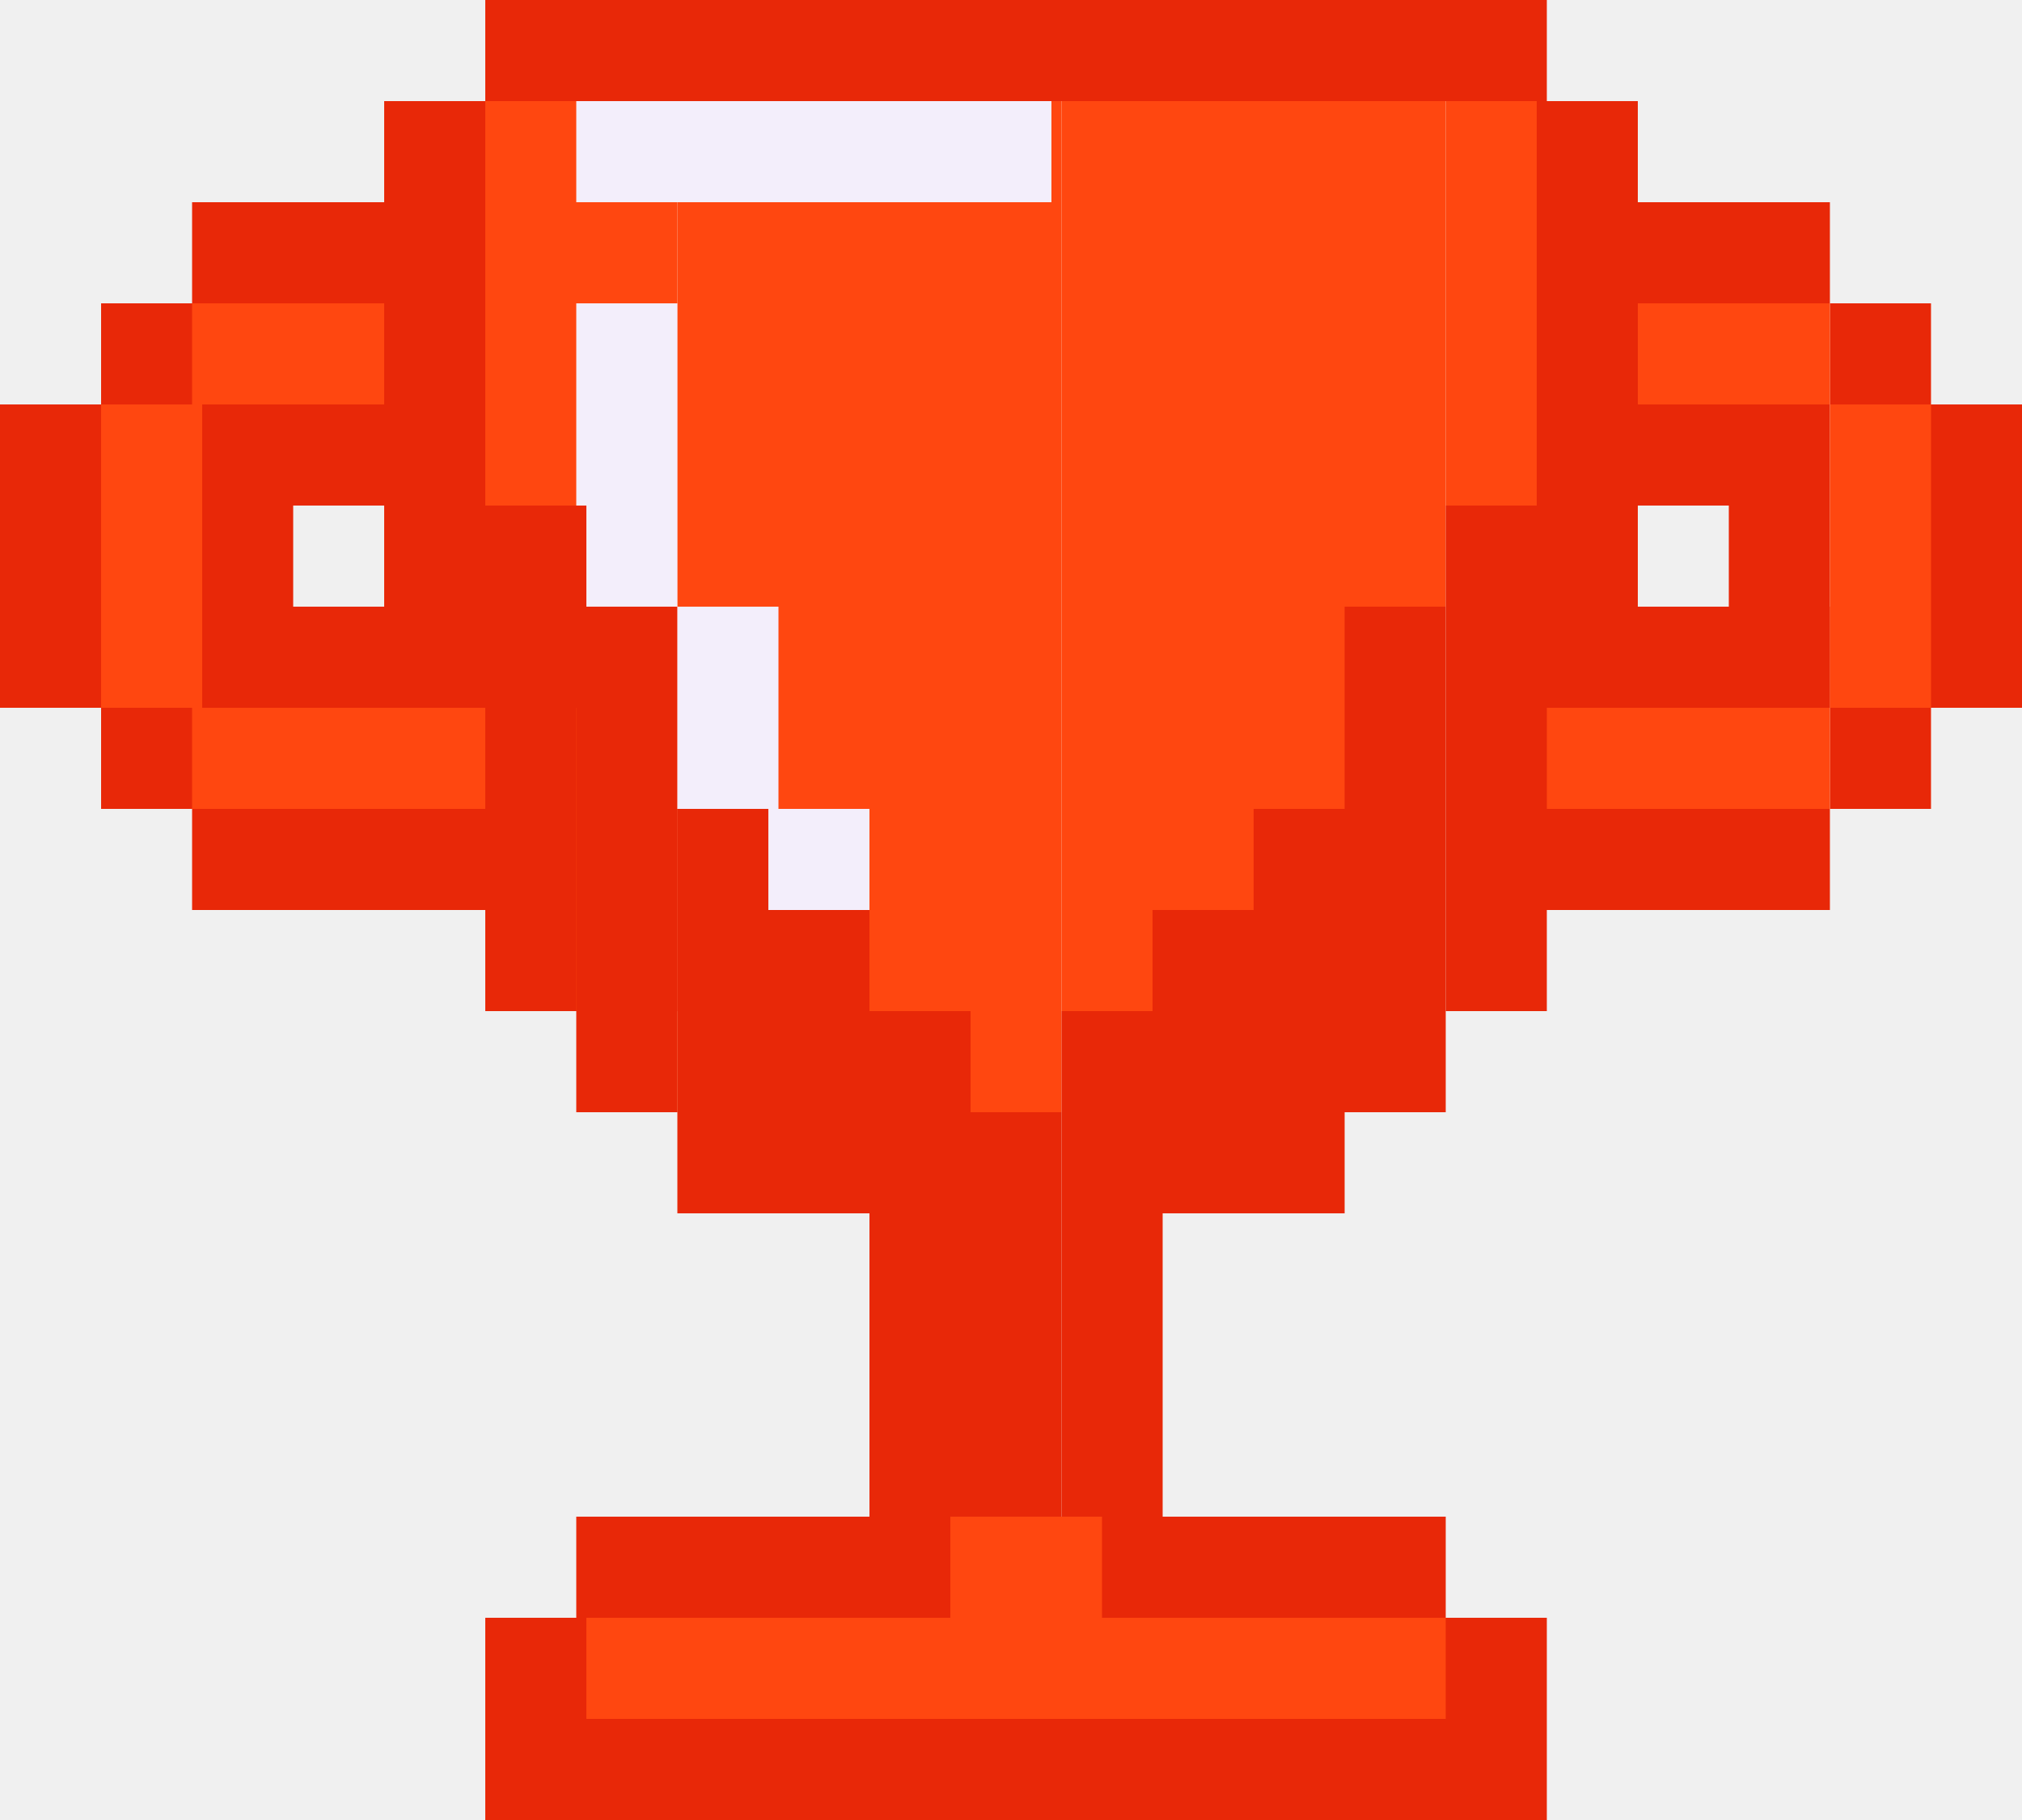
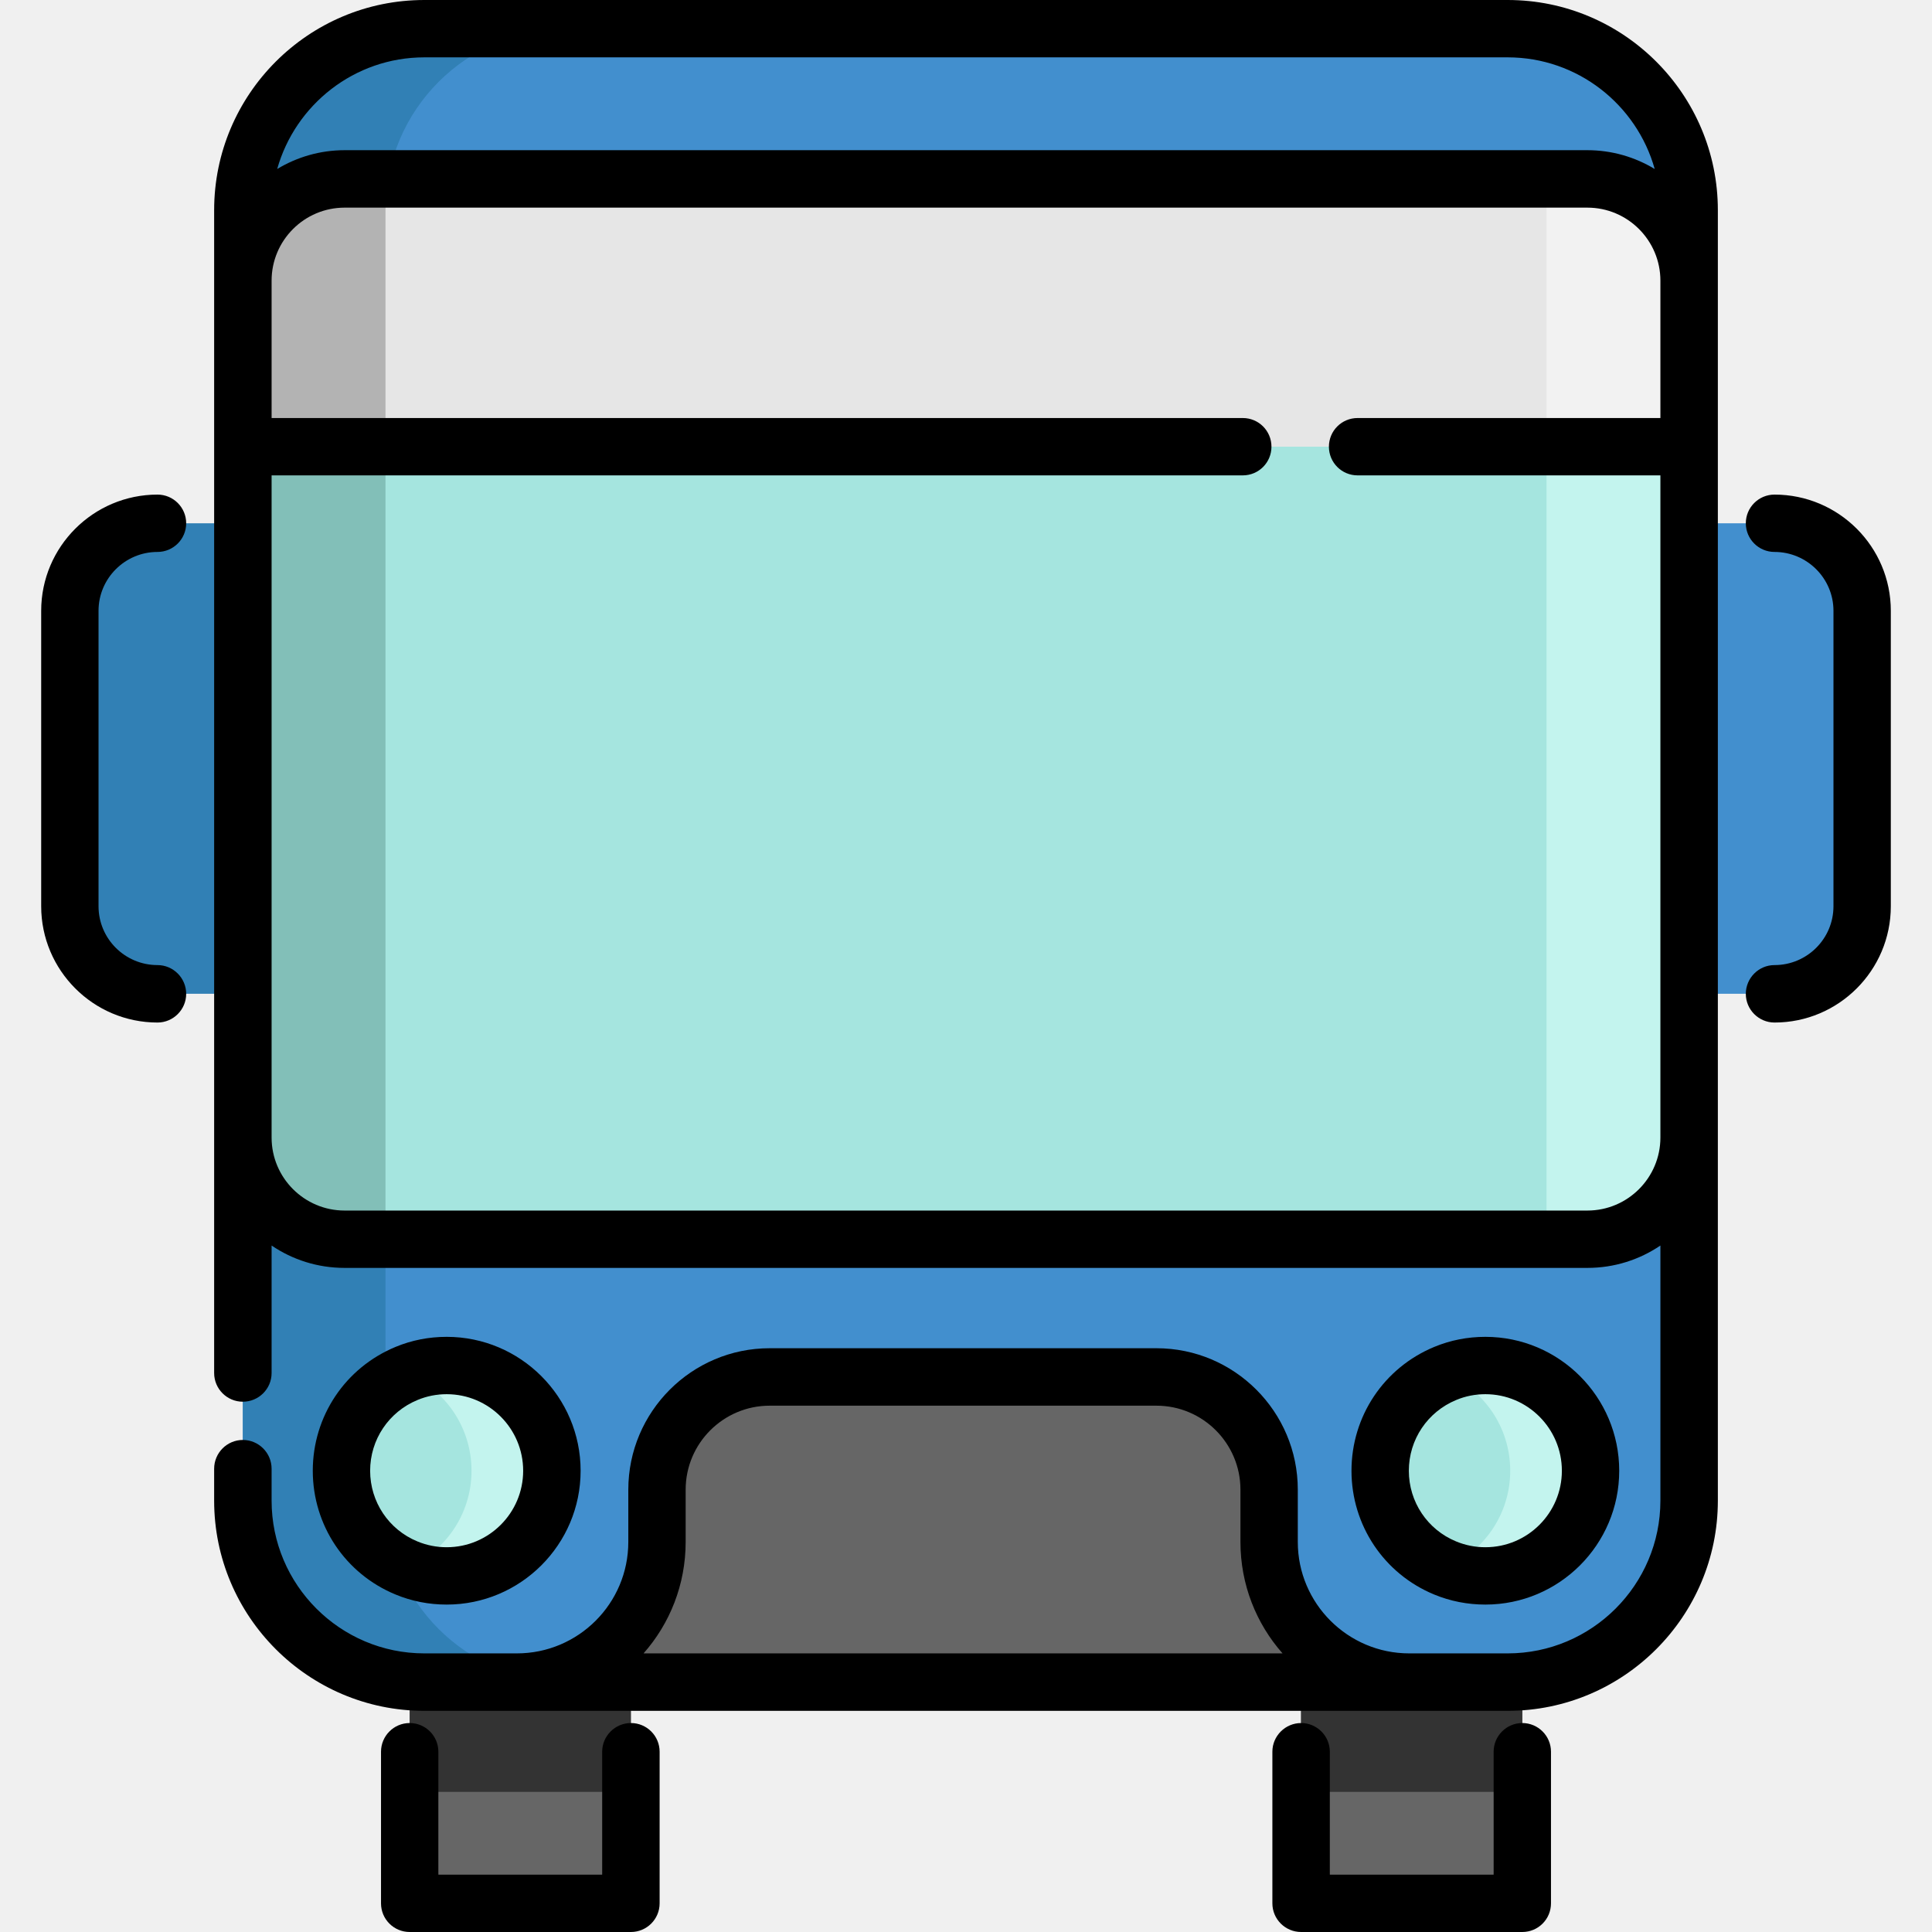
- <svg xmlns="http://www.w3.org/2000/svg" width="20" height="18" viewBox="0 0 20 18" fill="none">
-   <path fill-rule="evenodd" clip-rule="evenodd" d="M1 4H2V3H1V4Z" fill="#E82808" />
-   <path fill-rule="evenodd" clip-rule="evenodd" d="M1 8H2V7H1V8Z" fill="#E82808" />
-   <path fill-rule="evenodd" clip-rule="evenodd" d="M0 7H1V4H0V7Z" fill="#E82808" />
-   <path fill-rule="evenodd" clip-rule="evenodd" d="M1.9 3H3.8V2H1.9V3Z" fill="#E82808" />
-   <path fill-rule="evenodd" clip-rule="evenodd" d="M1.9 5H3.8V4H1.9V5Z" fill="#E82808" />
-   <path fill-rule="evenodd" clip-rule="evenodd" d="M1.9 7H3.8V6H1.9V7Z" fill="#E82808" />
-   <path fill-rule="evenodd" clip-rule="evenodd" d="M1.9 7H2.9V5H1.9V7Z" fill="#E82808" />
-   <path fill-rule="evenodd" clip-rule="evenodd" d="M1.9 4H3.8V3H1.9V4Z" fill="#FF4710" />
-   <path fill-rule="evenodd" clip-rule="evenodd" d="M1.9 8H4.8V7H1.9V8Z" fill="#FF4710" />
-   <path fill-rule="evenodd" clip-rule="evenodd" d="M1 7H2V4H1V7Z" fill="#FF4710" />
-   <path fill-rule="evenodd" clip-rule="evenodd" d="M14.3 5H15.3V1H14.3V5Z" fill="#FF4710" />
-   <path fill-rule="evenodd" clip-rule="evenodd" d="M1.9 9H4.8V8H1.9V9Z" fill="#E82808" />
-   <path fill-rule="evenodd" clip-rule="evenodd" d="M18.1 4H19.1V3H18.1V4Z" fill="#E82808" />
-   <path fill-rule="evenodd" clip-rule="evenodd" d="M18.1 8H19.1V7H18.1V8Z" fill="#E82808" />
-   <path fill-rule="evenodd" clip-rule="evenodd" d="M19 7H20V4H19V7Z" fill="#E82808" />
-   <path fill-rule="evenodd" clip-rule="evenodd" d="M16.2 3H18.1V2H16.2V3Z" fill="#E82808" />
-   <path fill-rule="evenodd" clip-rule="evenodd" d="M16.2 5H18.1V4H16.2V5Z" fill="#E82808" />
-   <path fill-rule="evenodd" clip-rule="evenodd" d="M16.2 7H18.1V6H16.2V7Z" fill="#E82808" />
-   <path fill-rule="evenodd" clip-rule="evenodd" d="M17.1 7H18.1V5H17.1V7Z" fill="#E82808" />
-   <path fill-rule="evenodd" clip-rule="evenodd" d="M16.2 4H18.1V3H16.2V4Z" fill="#FF4710" />
-   <path fill-rule="evenodd" clip-rule="evenodd" d="M15.2 8H18.1V7H15.2V8Z" fill="#FF4710" />
-   <path fill-rule="evenodd" clip-rule="evenodd" d="M18.1 7H19.1V4H18.1V7Z" fill="#FF4710" />
-   <path fill-rule="evenodd" clip-rule="evenodd" d="M15.2 9H18.1V8H15.2V9Z" fill="#E82808" />
-   <path fill-rule="evenodd" clip-rule="evenodd" d="M6.7 12H8.6V11H6.7V12Z" fill="#E82808" />
-   <path fill-rule="evenodd" clip-rule="evenodd" d="M5.7 11H6.7V10H5.7V11Z" fill="#E82808" />
-   <path fill-rule="evenodd" clip-rule="evenodd" d="M4.8 10H5.8V7H4.8V10Z" fill="#E82808" />
-   <path fill-rule="evenodd" clip-rule="evenodd" d="M3.8 7H4.8V1H3.8V7Z" fill="#E82808" />
-   <path fill-rule="evenodd" clip-rule="evenodd" d="M5.7 16H8.6V15H5.7V16Z" fill="#E82808" />
-   <path fill-rule="evenodd" clip-rule="evenodd" d="M11.4 16H14.3V15H11.4V16Z" fill="#E82808" />
-   <path fill-rule="evenodd" clip-rule="evenodd" d="M4.8 7H5.8V1H4.8V7Z" fill="#FF4710" />
-   <path fill-rule="evenodd" clip-rule="evenodd" d="M5.7 10H6.7V1H5.7V10Z" fill="#FF4710" />
-   <path fill-rule="evenodd" clip-rule="evenodd" d="M6.7 11H7.7V1H6.7V11Z" fill="#FF4710" />
-   <path fill-rule="evenodd" clip-rule="evenodd" d="M5.7 6H6.7V3H5.7V6Z" fill="#F3EEFB" />
-   <path fill-rule="evenodd" clip-rule="evenodd" d="M7.6 11H8.6V1H7.6V11Z" fill="#FF4710" />
-   <path fill-rule="evenodd" clip-rule="evenodd" d="M8.6 12H9.6V1H8.6V12Z" fill="#FF4710" />
-   <path fill-rule="evenodd" clip-rule="evenodd" d="M9.5 11H10.5V1H9.5V11Z" fill="#FF4710" />
-   <path fill-rule="evenodd" clip-rule="evenodd" d="M10.5 16H11.5V15H10.5V16Z" fill="#E82808" />
-   <path fill-rule="evenodd" clip-rule="evenodd" d="M8.6 16H9.6V15H8.6V16Z" fill="#E82808" />
-   <path fill-rule="evenodd" clip-rule="evenodd" d="M10.8 17.3H9.2V17H5.4V16H9.4V15H10.9V16H14.8V17H10.6V17.3H10.8Z" fill="#FF4710" />
-   <path fill-rule="evenodd" clip-rule="evenodd" d="M9.5 15H10.5V11H9.5V15Z" fill="#E82808" />
-   <path fill-rule="evenodd" clip-rule="evenodd" d="M10.5 10H11.5V1H10.5V10Z" fill="#FF4710" />
-   <path fill-rule="evenodd" clip-rule="evenodd" d="M11.4 9H12.4V1H11.4V9Z" fill="#FF4710" />
-   <path fill-rule="evenodd" clip-rule="evenodd" d="M12.4 11H13.4V8H12.4V11Z" fill="#E82808" />
-   <path fill-rule="evenodd" clip-rule="evenodd" d="M11.4 11H12.4V9H11.4V11Z" fill="#E82808" />
-   <path fill-rule="evenodd" clip-rule="evenodd" d="M10.5 12H11.5V10H10.5V12Z" fill="#E82808" />
-   <path fill-rule="evenodd" clip-rule="evenodd" d="M12.4 8H13.4V1H12.4V8Z" fill="#FF4710" />
-   <path fill-rule="evenodd" clip-rule="evenodd" d="M13.3 10H14.3V6H13.3V10Z" fill="#E82808" />
-   <path fill-rule="evenodd" clip-rule="evenodd" d="M13.3 6H14.3V1H13.3V6Z" fill="#FF4710" />
-   <path fill-rule="evenodd" clip-rule="evenodd" d="M14.3 7H15.3V5H14.3V7Z" fill="#E82808" />
-   <path fill-rule="evenodd" clip-rule="evenodd" d="M6.7 11H7.7V8H6.7V11Z" fill="#E82808" />
-   <path fill-rule="evenodd" clip-rule="evenodd" d="M7.6 11H8.6V9H7.6V11Z" fill="#E82808" />
-   <path fill-rule="evenodd" clip-rule="evenodd" d="M8.6 12H9.6V10H8.6V12Z" fill="#E82808" />
-   <path fill-rule="evenodd" clip-rule="evenodd" d="M5.7 10H6.7V6H5.7V10Z" fill="#E82808" />
-   <path fill-rule="evenodd" clip-rule="evenodd" d="M4.8 7H5.8V5H4.8V7Z" fill="#E82808" />
-   <path fill-rule="evenodd" clip-rule="evenodd" d="M11.4 12H13.3V11H11.4V12Z" fill="#E82808" />
-   <path fill-rule="evenodd" clip-rule="evenodd" d="M13.3 11H14.3V10H13.3V11Z" fill="#E82808" />
-   <path fill-rule="evenodd" clip-rule="evenodd" d="M14.3 10H15.3V7H14.3V10Z" fill="#E82808" />
-   <path fill-rule="evenodd" clip-rule="evenodd" d="M15.2 7H16.2V1H15.2V7Z" fill="#E82808" />
-   <path fill-rule="evenodd" clip-rule="evenodd" d="M4.8 18H15.3V17H4.8V18Z" fill="#E82808" />
-   <path fill-rule="evenodd" clip-rule="evenodd" d="M4.8 1H15.3V0H4.8V1Z" fill="#E82808" />
-   <path fill-rule="evenodd" clip-rule="evenodd" d="M4.8 17H5.8V16H4.8V17Z" fill="#E82808" />
-   <path fill-rule="evenodd" clip-rule="evenodd" d="M14.3 17H15.3V16H14.3V17Z" fill="#E82808" />
-   <path fill-rule="evenodd" clip-rule="evenodd" d="M8.6 15H9.6V12H8.6V15Z" fill="#E82808" />
-   <path fill-rule="evenodd" clip-rule="evenodd" d="M10.5 15H11.5V12H10.5V15Z" fill="#E82808" />
-   <path fill-rule="evenodd" clip-rule="evenodd" d="M6.7 8H7.7V6H6.7V8Z" fill="#F3EEFB" />
-   <path fill-rule="evenodd" clip-rule="evenodd" d="M7.6 9H8.6V8H7.6V9Z" fill="#F3EEFB" />
-   <path fill-rule="evenodd" clip-rule="evenodd" d="M5.7 2H10.4V1H5.7V2Z" fill="#F3EEFB" />
+ <svg xmlns="http://www.w3.org/2000/svg" width="19" height="19" viewBox="0 0 19 19" fill="none">
+   <g clip-path="url(#clip0)">
+     <path d="M6.204 15.704H4.029V18.718H6.204V15.704Z" fill="#666666" />
+     <path d="M14.971 15.704H12.795V18.718H14.971V15.704Z" fill="#666666" />
+     <path d="M6.204 15.704H4.029V17.622H6.204V15.704Z" fill="#333333" />
+     <path d="M14.971 15.704H12.795V17.622H14.971V15.704Z" fill="#333333" />
+     <path d="M17.451 5.146H10.713V9.773H17.451C17.927 9.773 18.313 9.388 18.313 8.912V6.007C18.313 5.531 17.927 5.146 17.451 5.146Z" fill="#428FCE" />
+     <path d="M1.549 5.146H8.305V9.773H1.549C1.073 9.773 0.687 9.388 0.687 8.912V6.007C0.687 5.531 1.073 5.146 1.549 5.146Z" fill="#3180B5" />
+     <path d="M14.827 0.282H4.173C3.187 0.282 2.388 1.081 2.388 2.067V14.758C2.388 15.743 3.187 16.543 4.173 16.543H14.827C15.813 16.543 16.612 15.743 16.612 14.758V2.067C16.612 1.081 15.813 0.282 14.827 0.282Z" fill="#428FCE" />
+     <path d="M3.791 14.758V2.067C3.791 1.081 4.59 0.282 5.575 0.282H4.173C3.187 0.282 2.388 1.081 2.388 2.067V14.758C2.388 15.743 3.187 16.543 4.173 16.543H5.575C4.59 16.543 3.791 15.743 3.791 14.758Z" fill="#3180B5" />
+     <path d="M4.393 15.498C4.964 15.498 5.427 15.035 5.427 14.464C5.427 13.892 4.964 13.429 4.393 13.429C3.821 13.429 3.358 13.892 3.358 14.464C3.358 15.035 3.821 15.498 4.393 15.498Z" fill="#C3F4EE" />
+     <path d="M14.607 15.498C15.179 15.498 15.642 15.035 15.642 14.464C15.642 13.892 15.179 13.429 14.607 13.429C14.036 13.429 13.573 13.892 13.573 14.464C13.573 15.035 14.036 15.498 14.607 15.498Z" fill="#C3F4EE" />
+     <path d="M4.637 14.464C4.637 14.895 4.373 15.265 3.998 15.42C3.622 15.265 3.358 14.895 3.358 14.464C3.358 14.032 3.622 13.662 3.998 13.507C4.373 13.662 4.637 14.032 4.637 14.464Z" fill="#A5E5DF" />
+     <path d="M14.852 14.464C14.852 14.895 14.588 15.265 14.212 15.42C13.837 15.265 13.573 14.895 13.573 14.464C13.573 14.032 13.837 13.662 14.212 13.507C14.588 13.662 14.852 14.032 14.852 14.464Z" fill="#A5E5DF" />
+     <path d="M16.611 2.76V11.187C16.611 11.739 16.164 12.188 15.611 12.188H3.388C2.836 12.188 2.388 11.739 2.388 11.187V2.76C2.388 2.207 2.836 1.76 3.388 1.76H15.611C16.164 1.76 16.611 2.207 16.611 2.76Z" fill="#A5E5DF" />
+     <path d="M3.817 1.76C3.8 1.859 3.791 1.962 3.791 2.067V12.188H3.388C2.836 12.188 2.388 11.739 2.388 11.187V2.76C2.388 2.207 2.836 1.76 3.388 1.76H3.817Z" fill="#82BFB8" />
+     <path d="M15.183 1.76C15.2 1.859 15.209 1.962 15.209 2.067V12.188H15.611C16.164 12.188 16.611 11.739 16.611 11.187V2.76C16.611 2.207 16.164 1.76 15.611 1.76H15.183Z" fill="#C3F4EE" />
+     <path d="M16.611 2.76V4.393H2.388V2.76C2.388 2.207 2.836 1.76 3.388 1.76H15.611C16.164 1.76 16.611 2.207 16.611 2.76Z" fill="#E6E6E6" />
+     <path d="M3.817 1.76C3.8 1.859 3.791 1.962 3.791 2.067V4.393H2.388V2.76C2.388 2.207 2.836 1.76 3.388 1.76C3.388 1.76 3.817 1.76 3.817 1.76Z" fill="#B3B3B3" />
+     <path d="M16.611 2.76V4.393H15.209V2.067C15.209 1.962 15.2 1.859 15.183 1.76H15.611C16.164 1.76 16.611 2.207 16.611 2.76Z" fill="#F2F2F2" />
+     <path d="M11.373 13.542H7.569C6.957 13.542 6.461 14.038 6.461 14.649V15.164C6.461 15.925 5.844 16.542 5.083 16.542H4.173H14.827H13.859C13.098 16.542 12.481 15.925 12.481 15.164V14.649C12.481 14.038 11.985 13.542 11.373 13.542Z" fill="#666666" />
+     <path d="M14.827 0H4.173C3.033 0 2.106 0.927 2.106 2.067V13.503C2.106 13.659 2.233 13.785 2.388 13.785C2.544 13.785 2.671 13.659 2.671 13.503V12.249C2.876 12.388 3.123 12.469 3.389 12.469H15.611C15.877 12.469 16.124 12.388 16.329 12.249V14.758C16.329 15.586 15.655 16.26 14.827 16.26H13.859C13.255 16.26 12.763 15.769 12.763 15.164V14.65C12.763 13.883 12.14 13.259 11.373 13.259H7.569C6.803 13.259 6.179 13.883 6.179 14.65V15.164C6.179 15.769 5.688 16.26 5.083 16.26H4.173C3.345 16.26 2.671 15.586 2.671 14.758V14.444C2.671 14.288 2.544 14.161 2.388 14.161C2.233 14.161 2.106 14.288 2.106 14.444V14.758C2.106 15.897 3.033 16.825 4.173 16.825H14.827C15.967 16.825 16.894 15.897 16.894 14.758V2.067C16.894 0.927 15.967 0 14.827 0ZM6.329 16.26C6.587 15.968 6.743 15.584 6.743 15.164V14.65C6.743 14.194 7.114 13.824 7.569 13.824H11.373C11.828 13.824 12.199 14.194 12.199 14.65V15.164C12.199 15.584 12.355 15.968 12.613 16.26H6.329ZM4.173 0.564H14.827C15.515 0.564 16.096 1.03 16.273 1.662C16.08 1.545 15.853 1.477 15.611 1.477H3.389C3.147 1.477 2.92 1.545 2.726 1.662C2.904 1.03 3.485 0.564 4.173 0.564ZM15.611 11.905H3.389C2.993 11.905 2.671 11.583 2.671 11.187V4.675H12.222C12.378 4.675 12.504 4.549 12.504 4.393C12.504 4.237 12.378 4.111 12.222 4.111H2.671V2.76C2.671 2.364 2.993 2.042 3.389 2.042H15.611C16.007 2.042 16.329 2.364 16.329 2.76V4.111H13.351C13.195 4.111 13.069 4.237 13.069 4.393C13.069 4.549 13.195 4.675 13.351 4.675H16.329V11.187C16.329 11.583 16.007 11.905 15.611 11.905Z" fill="black" />
+     <path d="M3.89 15.681C4.049 15.747 4.218 15.78 4.393 15.78C5.119 15.78 5.71 15.19 5.71 14.464C5.71 13.738 5.119 13.147 4.393 13.147C4.218 13.147 4.049 13.18 3.89 13.246C3.395 13.451 3.076 13.928 3.076 14.464C3.076 14.999 3.395 15.477 3.89 15.681ZM4.106 13.768C4.197 13.73 4.293 13.711 4.393 13.711C4.808 13.711 5.145 14.049 5.145 14.464C5.145 14.879 4.808 15.216 4.393 15.216C4.293 15.216 4.197 15.197 4.105 15.159C3.823 15.043 3.64 14.77 3.64 14.464C3.64 14.158 3.823 13.885 4.106 13.768Z" fill="black" />
+     <path d="M14.608 15.78C15.334 15.78 15.924 15.19 15.924 14.464C15.924 13.738 15.334 13.147 14.608 13.147C14.433 13.147 14.264 13.18 14.105 13.246C13.61 13.451 13.291 13.928 13.291 14.464C13.291 14.999 13.61 15.477 14.104 15.681C14.264 15.747 14.433 15.78 14.608 15.78ZM13.855 14.464C13.855 14.158 14.038 13.885 14.321 13.768C14.411 13.73 14.508 13.711 14.608 13.711C15.023 13.711 15.36 14.049 15.36 14.464C15.36 14.879 15.023 15.216 14.608 15.216C14.508 15.216 14.412 15.197 14.32 15.159C14.038 15.043 13.855 14.77 13.855 14.464Z" fill="black" />
+     <path d="M6.205 16.945C6.049 16.945 5.922 17.072 5.922 17.227V18.436H4.311V17.227C4.311 17.072 4.185 16.945 4.029 16.945C3.873 16.945 3.747 17.072 3.747 17.227V18.718C3.747 18.874 3.873 19 4.029 19H6.205C6.36 19 6.487 18.874 6.487 18.718V17.227C6.487 17.072 6.361 16.945 6.205 16.945Z" fill="black" />
+     <path d="M14.971 16.945C14.815 16.945 14.689 17.072 14.689 17.227V18.436H13.078V17.227C13.078 17.072 12.951 16.945 12.796 16.945C12.64 16.945 12.513 17.072 12.513 17.227V18.718C12.513 18.874 12.64 19 12.796 19H14.971C15.127 19 15.253 18.874 15.253 18.718V17.227C15.253 17.072 15.127 16.945 14.971 16.945Z" fill="black" />
+     <path d="M17.451 4.864C17.296 4.864 17.169 4.99 17.169 5.146C17.169 5.302 17.296 5.428 17.451 5.428C17.771 5.428 18.031 5.688 18.031 6.007V8.912C18.031 9.232 17.771 9.491 17.451 9.491C17.296 9.491 17.169 9.618 17.169 9.774C17.169 9.929 17.296 10.056 17.451 10.056C18.082 10.056 18.595 9.543 18.595 8.912V6.007C18.595 5.377 18.082 4.864 17.451 4.864Z" fill="black" />
+     <path d="M1.549 5.428C1.704 5.428 1.831 5.302 1.831 5.146C1.831 4.99 1.704 4.864 1.549 4.864C0.918 4.864 0.405 5.377 0.405 6.007V8.912C0.405 9.543 0.918 10.056 1.549 10.056C1.704 10.056 1.831 9.929 1.831 9.774C1.831 9.618 1.704 9.491 1.549 9.491C1.229 9.491 0.969 9.232 0.969 8.912V6.007C0.969 5.688 1.229 5.428 1.549 5.428Z" fill="black" />
+   </g>
+   <defs>
+     <clipPath id="clip0">
+       <rect width="19" height="19" fill="white" />
+     </clipPath>
+   </defs>
</svg>
